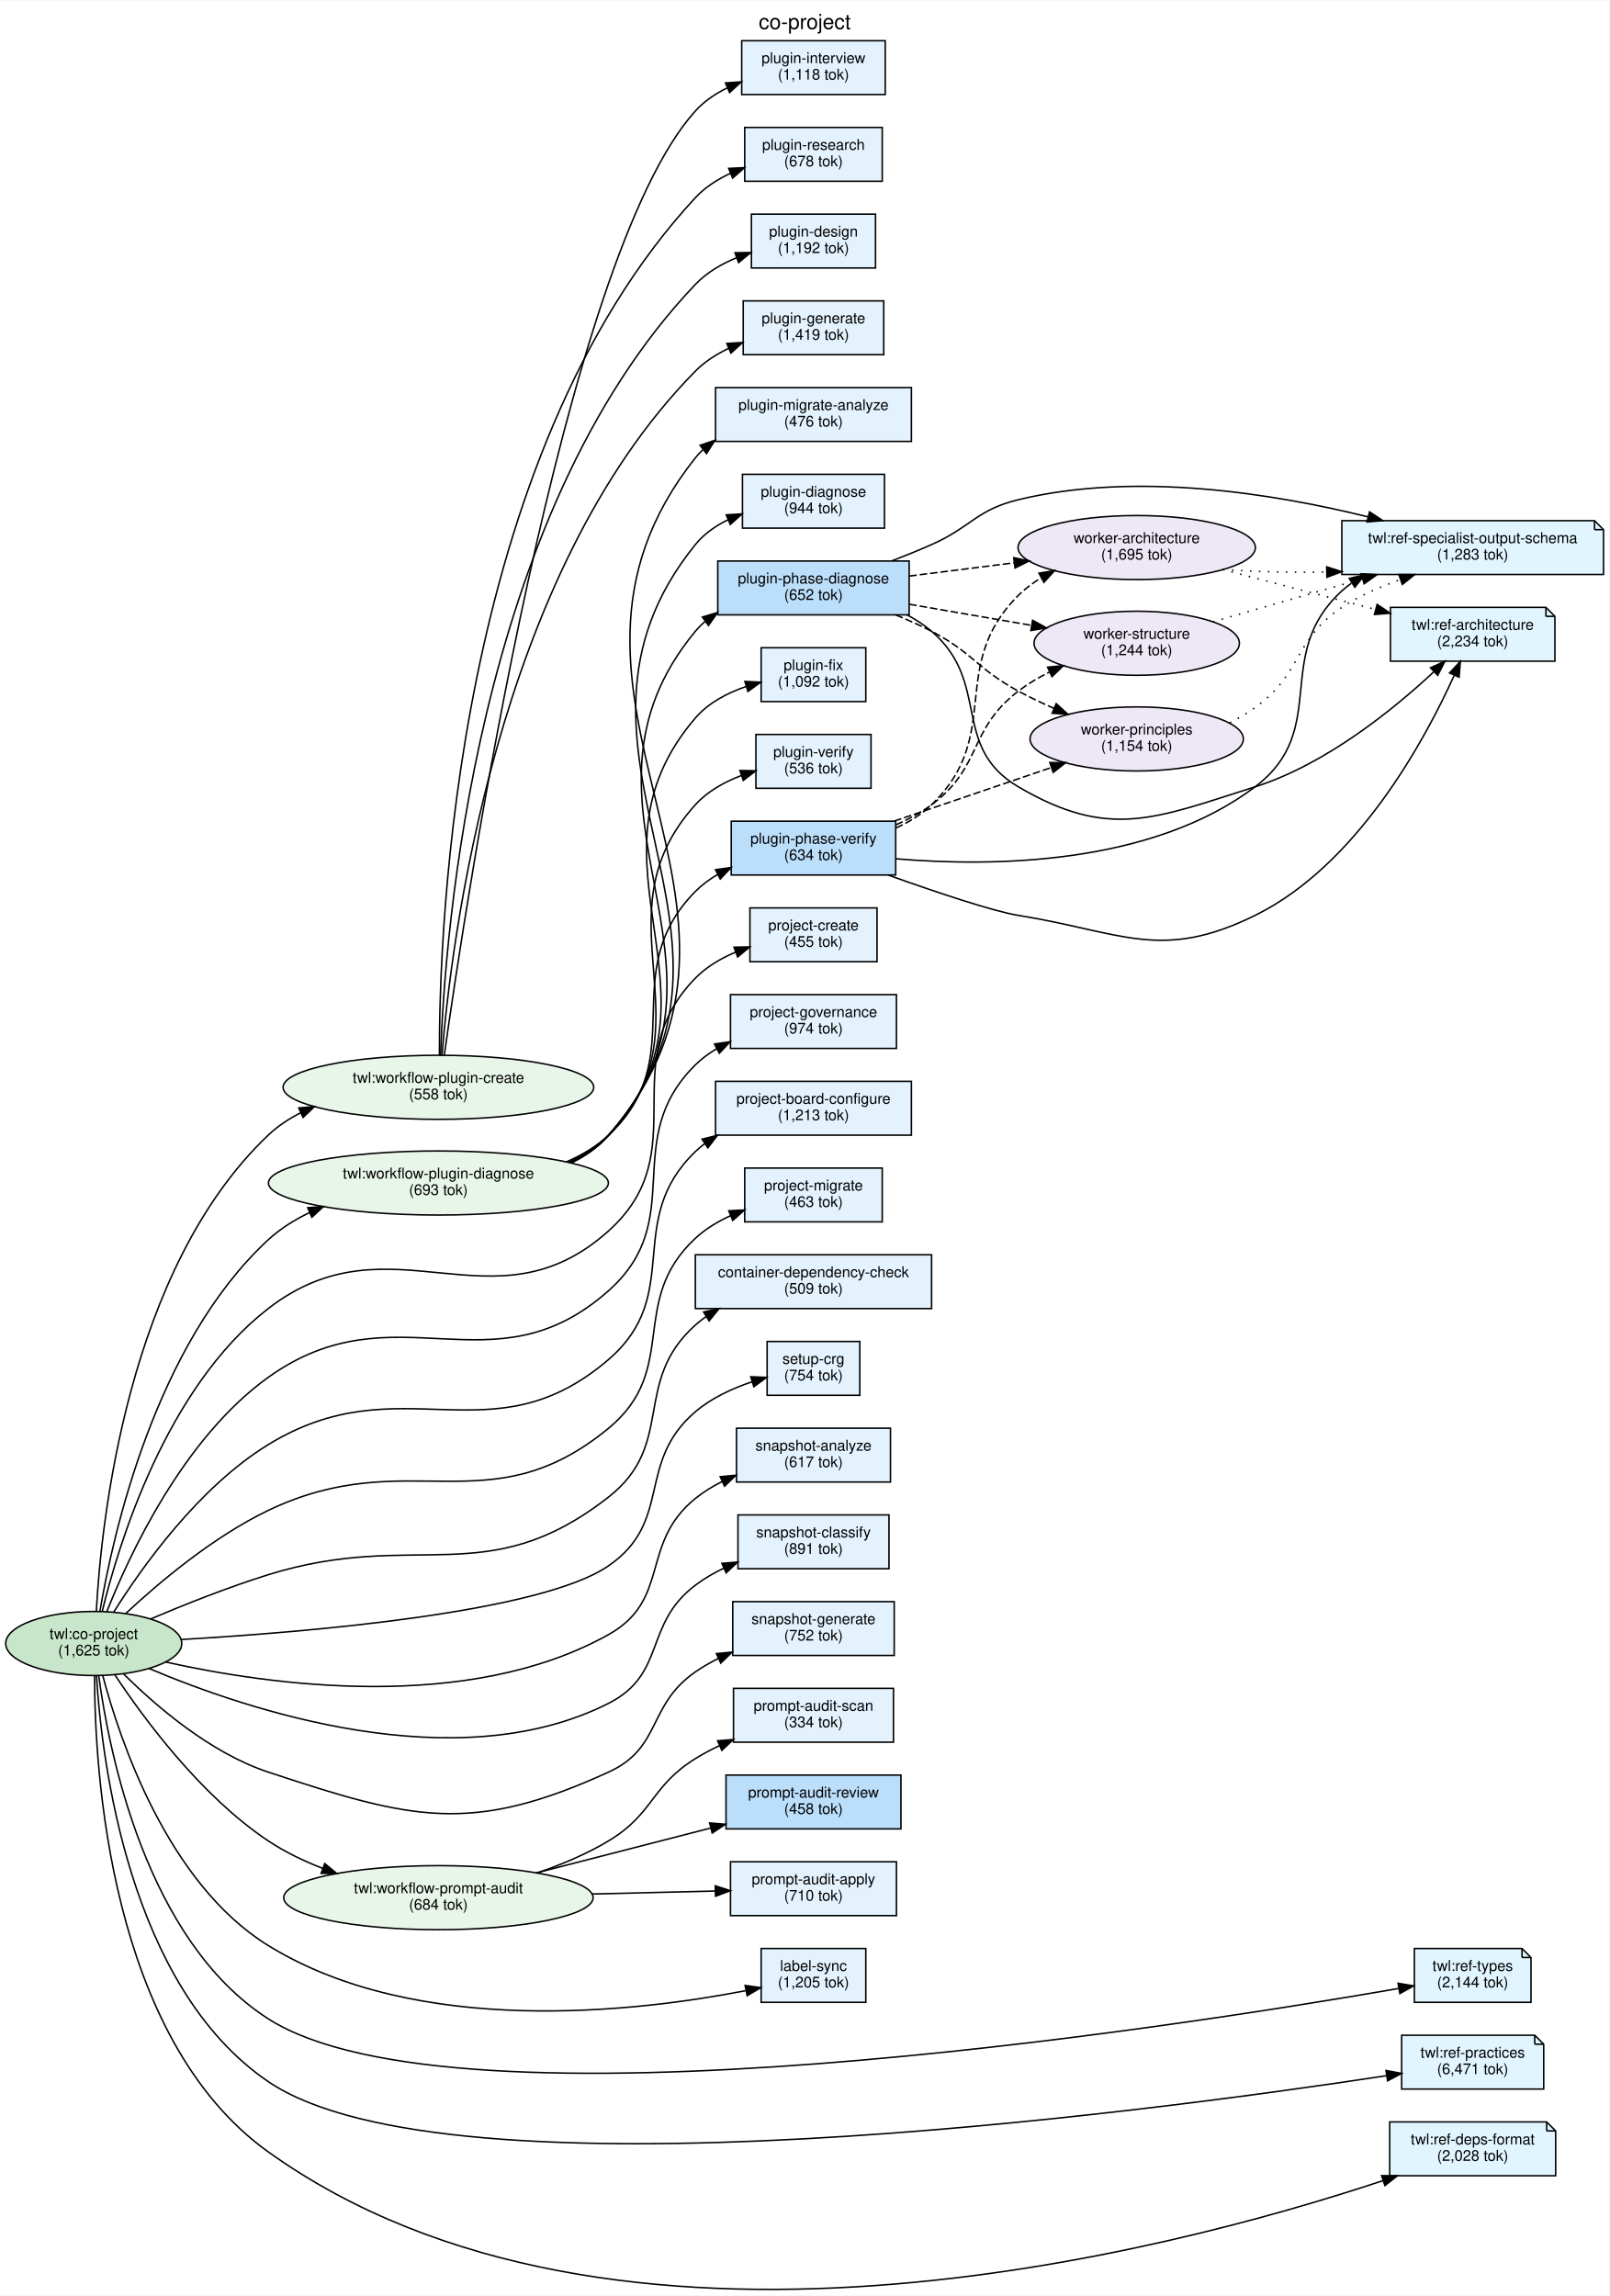
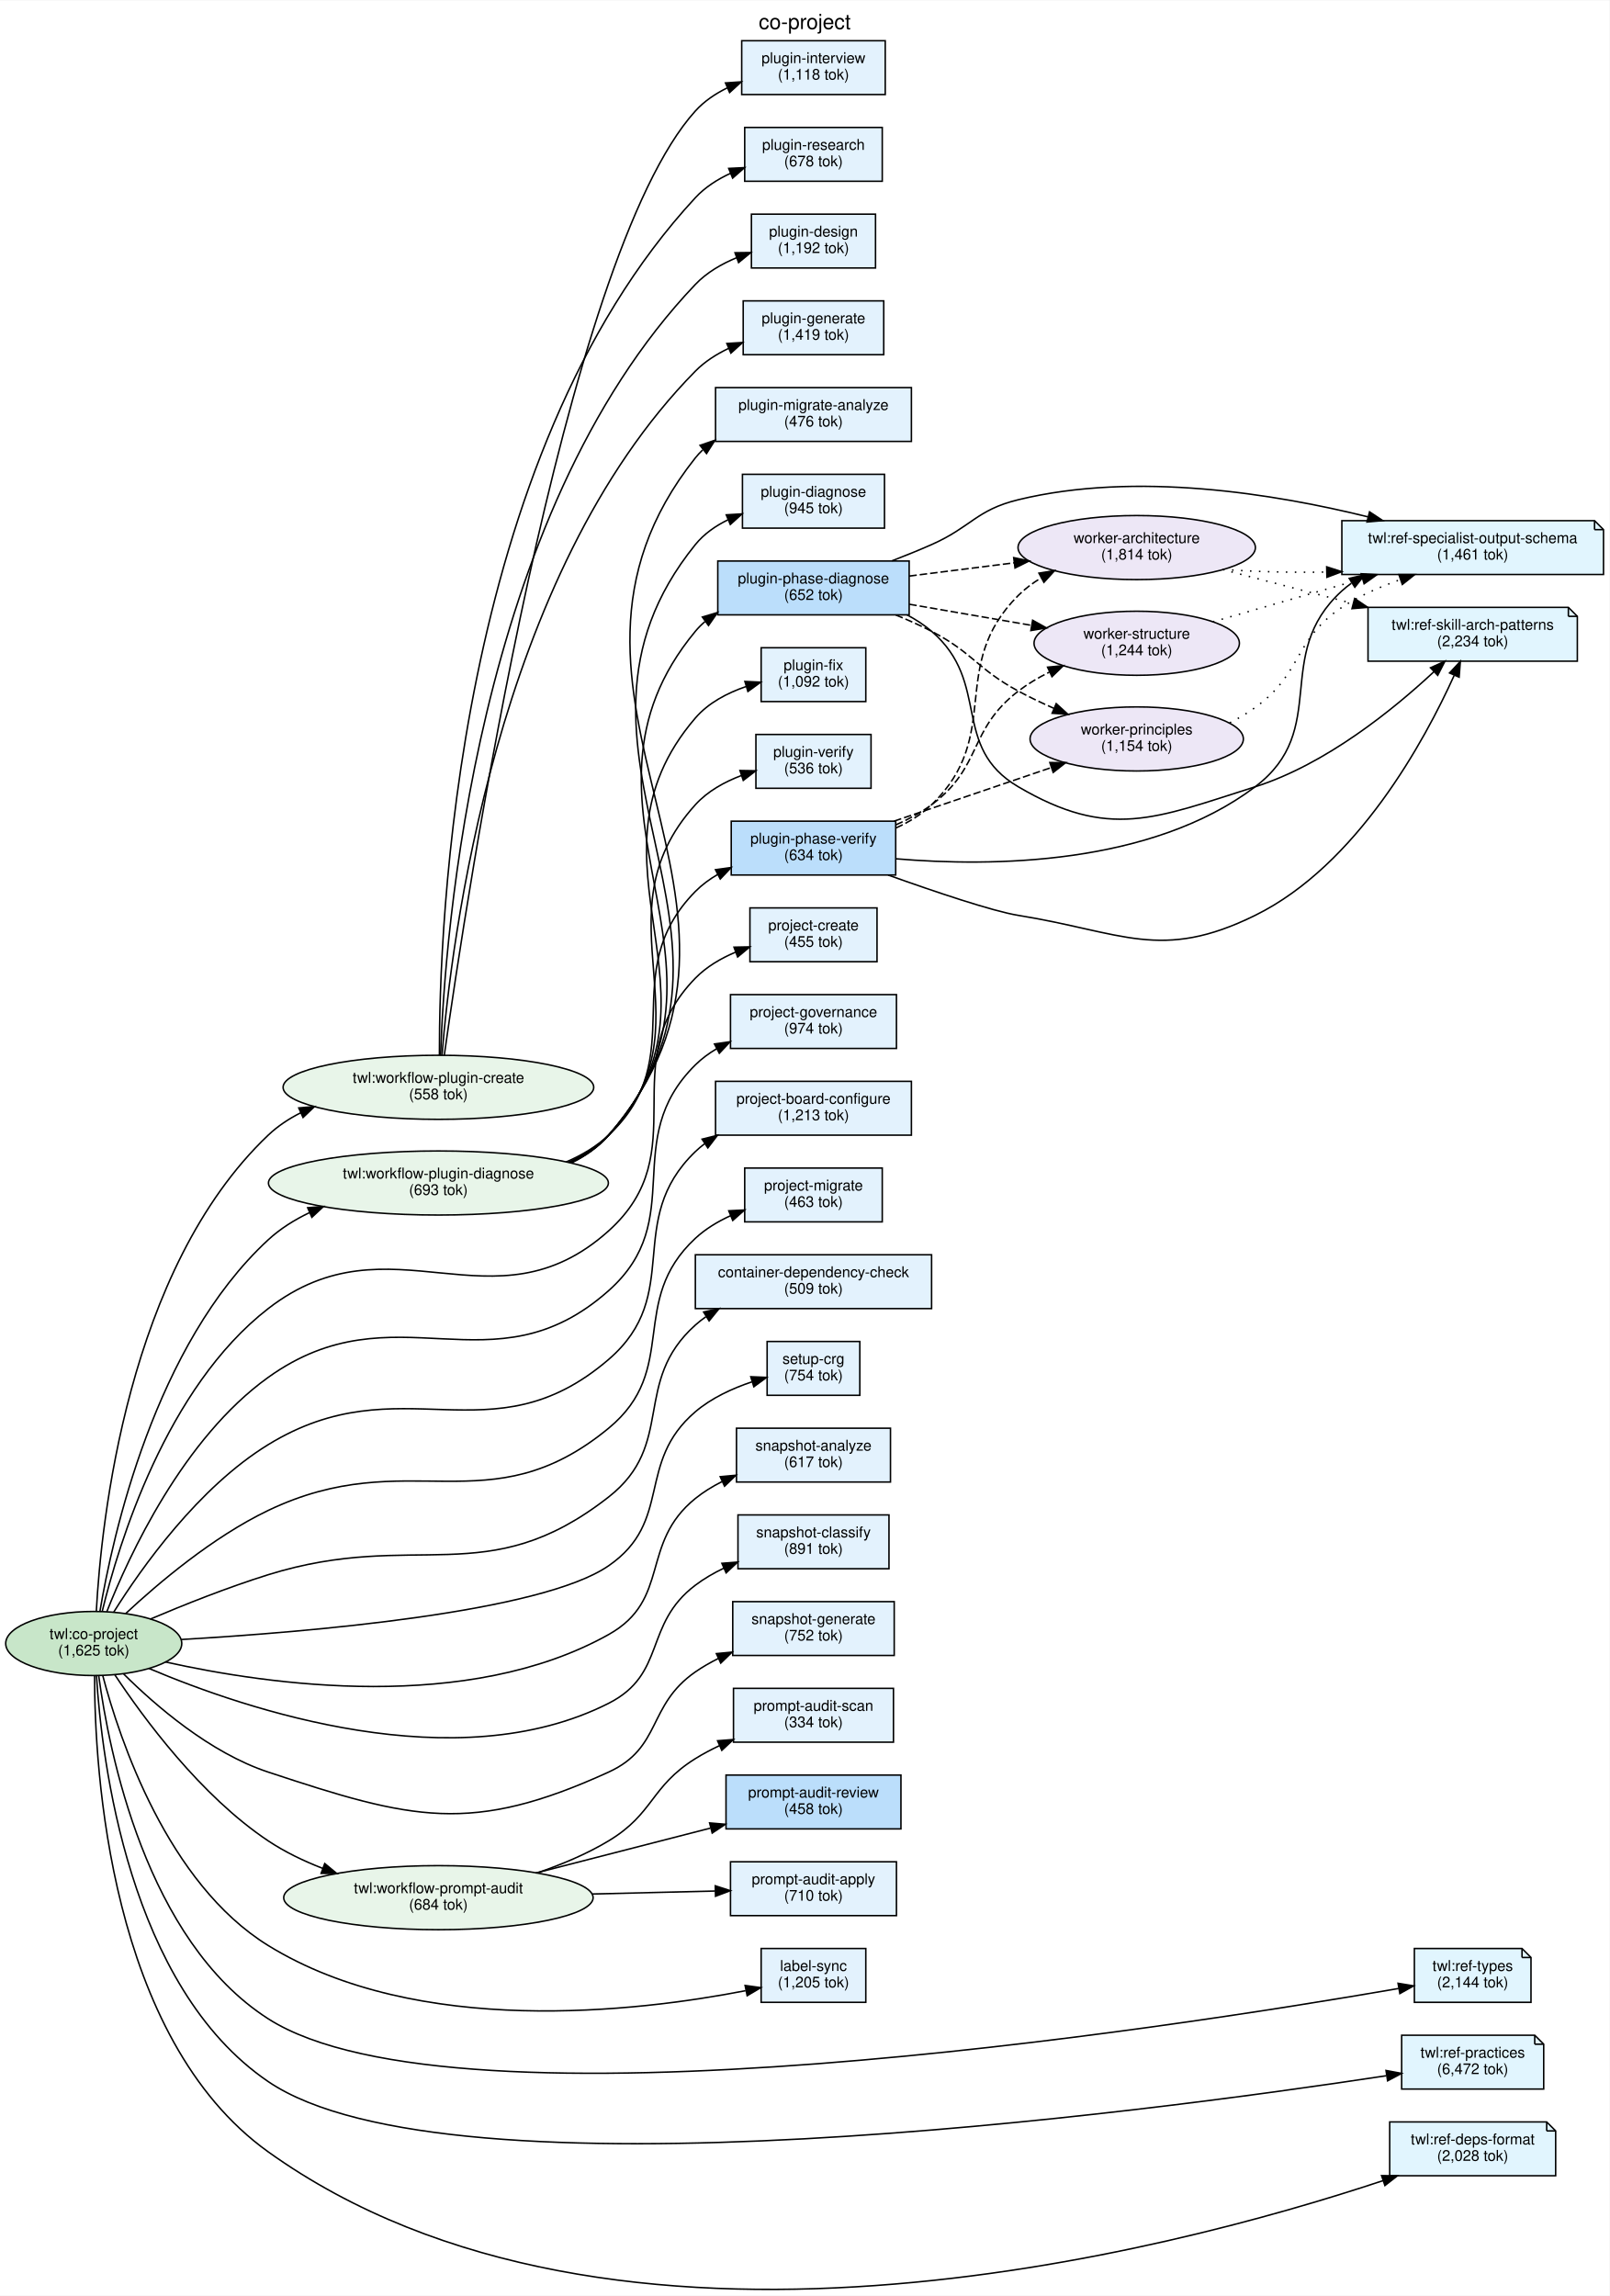
<svg xmlns="http://www.w3.org/2000/svg" width="1076pt" height="1535pt" viewBox="0.00 0.00 1076.46 1535.18">
  <g id="graph0" class="graph" transform="scale(1 1) rotate(0) translate(4 1531.18)">
    <polygon fill="white" stroke="transparent" points="-4,4 -4,-1531.18 1072.46,-1531.18 1072.46,4 -4,4" />
    <text text-anchor="middle" x="534.23" y="-1511.98" font-family="Helvetica,sans-Serif" font-size="14.00">co-project</text>
    <g id="node1" class="node">
      <ellipse fill="#c8e6c9" stroke="black" cx="58.69" cy="-432.18" rx="58.88" ry="21.43" />
      <text text-anchor="middle" x="58.69" y="-435.18" font-family="Helvetica,sans-Serif" font-size="10.00">twl:co-project</text>
      <text text-anchor="middle" x="58.69" y="-424.18" font-family="Helvetica,sans-Serif" font-size="10.00">(1,625 tok)</text>
    </g>
    <g id="node2" class="node">
      <ellipse fill="#e8f5e9" stroke="black" cx="289.22" cy="-804.18" rx="103.89" ry="21.43" />
      <text text-anchor="middle" x="289.22" y="-807.18" font-family="Helvetica,sans-Serif" font-size="10.00">twl:workflow-plugin-create</text>
      <text text-anchor="middle" x="289.22" y="-796.18" font-family="Helvetica,sans-Serif" font-size="10.00">(558 tok)</text>
    </g>
    <g id="edge10" class="edge">
      <path fill="none" stroke="black" d="M60.42,-453.7C63.66,-513.42 81.11,-682.66 175.38,-772.18 181.76,-778.24 189.21,-783.17 197.18,-787.17" />
      <polygon fill="black" stroke="black" points="195.81,-790.39 206.36,-791.31 198.68,-784.01 195.81,-790.39" />
    </g>
    <g id="node3" class="node">
      <ellipse fill="#e8f5e9" stroke="black" cx="289.22" cy="-740.18" rx="113.69" ry="21.43" />
      <text text-anchor="middle" x="289.22" y="-743.18" font-family="Helvetica,sans-Serif" font-size="10.00">twl:workflow-plugin-diagnose</text>
      <text text-anchor="middle" x="289.22" y="-732.18" font-family="Helvetica,sans-Serif" font-size="10.00">(693 tok)</text>
    </g>
    <g id="edge11" class="edge">
      <path fill="none" stroke="black" d="M62.79,-453.45C71.28,-503.96 99.5,-632.13 175.38,-702.18 183.4,-709.58 192.92,-715.55 202.98,-720.36" />
      <polygon fill="black" stroke="black" points="201.77,-723.65 212.33,-724.46 204.58,-717.24 201.77,-723.65" />
    </g>
    <g id="node4" class="node">
      <ellipse fill="#e8f5e9" stroke="black" cx="289.22" cy="-262.18" rx="103.48" ry="21.43" />
      <text text-anchor="middle" x="289.22" y="-265.18" font-family="Helvetica,sans-Serif" font-size="10.00">twl:workflow-prompt-audit</text>
      <text text-anchor="middle" x="289.22" y="-254.18" font-family="Helvetica,sans-Serif" font-size="10.00">(684 tok)</text>
    </g>
    <g id="edge12" class="edge">
      <path fill="none" stroke="black" d="M72.8,-411.26C91.95,-382.33 130.25,-330.26 175.38,-300.18 186.41,-292.82 199,-286.77 211.68,-281.82" />
      <polygon fill="black" stroke="black" points="213.19,-285 221.36,-278.25 210.77,-278.43 213.19,-285" />
    </g>
    <g id="node6" class="node">
      <polygon fill="#e1f5fe" stroke="black" points="1013.96,-228.18 941.96,-228.18 941.96,-192.18 1019.96,-192.18 1019.96,-222.18 1013.96,-228.18" />
      <polyline fill="none" stroke="black" points="1013.96,-228.18 1013.96,-222.18 " />
      <polyline fill="none" stroke="black" points="1019.96,-222.18 1013.96,-222.18 " />
      <text text-anchor="middle" x="980.96" y="-213.18" font-family="Helvetica,sans-Serif" font-size="10.00">twl:ref-types</text>
      <text text-anchor="middle" x="980.96" y="-202.18" font-family="Helvetica,sans-Serif" font-size="10.00">(2,144 tok)</text>
    </g>
    <g id="edge14" class="edge">
      <path fill="none" stroke="black" d="M62.01,-410.74C68.79,-360.13 93.55,-233.57 175.38,-181.18 301.1,-100.69 777.13,-174.7 931.39,-201.43" />
      <polygon fill="black" stroke="black" points="931.05,-204.92 941.5,-203.19 932.25,-198.03 931.05,-204.92" />
    </g>
    <g id="node7" class="node">
      <polygon fill="#e1f5fe" stroke="black" points="1022.46,-170.18 933.46,-170.18 933.46,-134.18 1028.46,-134.18 1028.46,-164.18 1022.46,-170.18" />
      <polyline fill="none" stroke="black" points="1022.46,-170.18 1022.46,-164.18 " />
      <polyline fill="none" stroke="black" points="1028.46,-164.18 1022.46,-164.18 " />
      <text text-anchor="middle" x="980.96" y="-155.18" font-family="Helvetica,sans-Serif" font-size="10.00">twl:ref-practices</text>
-       <text text-anchor="middle" x="980.96" y="-144.18" font-family="Helvetica,sans-Serif" font-size="10.00">(6,471 tok)</text>
+       <text text-anchor="middle" x="980.96" y="-144.18" font-family="Helvetica,sans-Serif" font-size="10.00">(6,472 tok)</text>
    </g>
    <g id="edge15" class="edge">
      <path fill="none" stroke="black" d="M60.52,-410.67C63.99,-354.39 82,-202.7 175.38,-139.18 296.67,-56.66 760.44,-118.28 923.14,-143.08" />
      <polygon fill="black" stroke="black" points="923,-146.6 933.42,-144.66 924.06,-139.68 923,-146.6" />
    </g>
    <g id="node8" class="node">
      <polygon fill="#e1f5fe" stroke="black" points="1030.46,-112.18 925.46,-112.18 925.46,-76.18 1036.46,-76.18 1036.46,-106.18 1030.46,-112.18" />
      <polyline fill="none" stroke="black" points="1030.46,-112.18 1030.46,-106.18 " />
      <polyline fill="none" stroke="black" points="1036.46,-106.18 1030.46,-106.18 " />
      <text text-anchor="middle" x="980.96" y="-97.18" font-family="Helvetica,sans-Serif" font-size="10.00">twl:ref-deps-format</text>
      <text text-anchor="middle" x="980.96" y="-86.18" font-family="Helvetica,sans-Serif" font-size="10.00">(2,028 tok)</text>
    </g>
    <g id="edge16" class="edge">
      <path fill="none" stroke="black" d="M59.24,-410.57C59.27,-348.36 68.92,-168.41 175.38,-92.18 406.3,73.17 777.96,-25.4 921.12,-72.96" />
      <polygon fill="black" stroke="black" points="920.03,-76.28 930.62,-76.15 922.26,-69.65 920.03,-76.28" />
    </g>
    <g id="node10" class="node">
      <polygon fill="#e3f2fd" stroke="black" points="575.07,-228.18 505.07,-228.18 505.07,-192.18 575.07,-192.18 575.07,-228.18" />
      <text text-anchor="middle" x="540.07" y="-213.18" font-family="Helvetica,sans-Serif" font-size="10.00">label-sync</text>
      <text text-anchor="middle" x="540.07" y="-202.18" font-family="Helvetica,sans-Serif" font-size="10.00">(1,205 tok)</text>
    </g>
    <g id="edge13" class="edge">
      <path fill="none" stroke="black" d="M64.67,-410.94C75.96,-368.08 107.97,-271.77 175.38,-230.18 275.4,-168.47 421.89,-185.82 494.65,-199.96" />
      <polygon fill="black" stroke="black" points="494.34,-203.47 504.84,-202.01 495.72,-196.61 494.34,-203.47" />
    </g>
    <g id="node11" class="node">
      <polygon fill="#e3f2fd" stroke="black" points="582.57,-924.18 497.57,-924.18 497.57,-888.18 582.57,-888.18 582.57,-924.18" />
      <text text-anchor="middle" x="540.07" y="-909.18" font-family="Helvetica,sans-Serif" font-size="10.00">project-create</text>
      <text text-anchor="middle" x="540.07" y="-898.18" font-family="Helvetica,sans-Serif" font-size="10.00">(455 tok)</text>
    </g>
    <g id="edge1" class="edge">
      <path fill="none" stroke="black" d="M64.35,-453.63C75.29,-498.65 107.05,-603.23 175.38,-656.18 257.43,-719.76 325.88,-638.77 403.07,-708.18 462.12,-761.27 405.63,-820.32 461.07,-877.18 468.48,-884.78 478.07,-890.41 487.97,-894.57" />
      <polygon fill="black" stroke="black" points="486.91,-897.91 497.5,-898.13 489.35,-891.35 486.91,-897.91" />
    </g>
    <g id="node12" class="node">
      <polygon fill="#e3f2fd" stroke="black" points="605.57,-808.18 474.57,-808.18 474.57,-772.18 605.57,-772.18 605.57,-808.18" />
      <text text-anchor="middle" x="540.07" y="-793.18" font-family="Helvetica,sans-Serif" font-size="10.00">project-board-configure</text>
      <text text-anchor="middle" x="540.07" y="-782.18" font-family="Helvetica,sans-Serif" font-size="10.00">(1,213 tok)</text>
    </g>
    <g id="edge3" class="edge">
      <path fill="none" stroke="black" d="M72.12,-453.26C90.73,-482.93 128.68,-536.54 175.38,-565.18 264.31,-619.71 323.98,-554.15 403.07,-622.18 453.82,-665.83 412.81,-714.78 461.07,-761.18 462.98,-763.02 465.02,-764.74 467.16,-766.36" />
      <polygon fill="black" stroke="black" points="465.57,-769.5 475.85,-772.08 469.42,-763.66 465.57,-769.5" />
    </g>
    <g id="node13" class="node">
      <polygon fill="#e3f2fd" stroke="black" points="595.57,-866.18 484.57,-866.18 484.57,-830.18 595.57,-830.18 595.57,-866.18" />
      <text text-anchor="middle" x="540.07" y="-851.18" font-family="Helvetica,sans-Serif" font-size="10.00">project-governance</text>
      <text text-anchor="middle" x="540.07" y="-840.18" font-family="Helvetica,sans-Serif" font-size="10.00">(974 tok)</text>
    </g>
    <g id="edge2" class="edge">
      <path fill="none" stroke="black" d="M67.44,-453.44C82.31,-491.09 118.47,-569.38 175.38,-610.18 260.25,-671.02 325.03,-598.79 403.07,-668.18 456.8,-715.95 409.96,-768.62 461.07,-819.18 465.28,-823.34 470.14,-826.92 475.34,-829.99" />
      <polygon fill="black" stroke="black" points="473.86,-833.16 484.35,-834.68 477.1,-826.96 473.86,-833.16" />
    </g>
    <g id="node14" class="node">
      <polygon fill="#e3f2fd" stroke="black" points="586.07,-750.18 494.07,-750.18 494.07,-714.18 586.07,-714.18 586.07,-750.18" />
      <text text-anchor="middle" x="540.07" y="-735.18" font-family="Helvetica,sans-Serif" font-size="10.00">project-migrate</text>
      <text text-anchor="middle" x="540.07" y="-724.18" font-family="Helvetica,sans-Serif" font-size="10.00">(463 tok)</text>
    </g>
    <g id="edge4" class="edge">
      <path fill="none" stroke="black" d="M80.05,-452.2C101.86,-472.52 138.35,-503.46 175.38,-521.18 269.28,-566.12 322.76,-509.93 403.07,-576.18 450.94,-615.66 415.63,-660.92 461.07,-703.18 467.83,-709.46 476.07,-714.42 484.64,-718.32" />
      <polygon fill="black" stroke="black" points="483.42,-721.6 494,-722.14 486.07,-715.12 483.42,-721.6" />
    </g>
    <g id="node15" class="node">
      <polygon fill="#e3f2fd" stroke="black" points="619.07,-692.18 461.07,-692.18 461.07,-656.18 619.07,-656.18 619.07,-692.18" />
      <text text-anchor="middle" x="540.07" y="-677.18" font-family="Helvetica,sans-Serif" font-size="10.00">container-dependency-check</text>
      <text text-anchor="middle" x="540.07" y="-666.18" font-family="Helvetica,sans-Serif" font-size="10.00">(509 tok)</text>
    </g>
    <g id="edge5" class="edge">
      <path fill="none" stroke="black" d="M96.42,-448.46C118.91,-458.01 148.45,-469.8 175.38,-478.18 274.5,-509 321.33,-466.2 403.07,-530.18 448.15,-565.46 418.4,-607.01 461.07,-645.18 463.29,-647.16 465.66,-649.02 468.14,-650.75" />
      <polygon fill="black" stroke="black" points="466.59,-653.91 476.94,-656.17 470.26,-647.95 466.59,-653.91" />
    </g>
    <g id="node16" class="node">
      <polygon fill="#e3f2fd" stroke="black" points="571.07,-634.18 509.07,-634.18 509.07,-598.18 571.07,-598.18 571.07,-634.18" />
      <text text-anchor="middle" x="540.07" y="-619.18" font-family="Helvetica,sans-Serif" font-size="10.00">setup-crg</text>
      <text text-anchor="middle" x="540.07" y="-608.18" font-family="Helvetica,sans-Serif" font-size="10.00">(754 tok)</text>
    </g>
    <g id="edge6" class="edge">
      <path fill="none" stroke="black" d="M117.15,-434.85C202.56,-439.8 357.79,-452.93 403.07,-484.18 446.31,-514.02 421.12,-553.05 461.07,-587.18 471.84,-596.38 485.79,-602.78 498.92,-607.18" />
      <polygon fill="black" stroke="black" points="498.14,-610.61 508.72,-610.17 500.18,-603.91 498.14,-610.61" />
    </g>
    <g id="node17" class="node">
      <polygon fill="#e3f2fd" stroke="black" points="591.57,-576.18 488.57,-576.18 488.57,-540.18 591.57,-540.18 591.57,-576.18" />
      <text text-anchor="middle" x="540.07" y="-561.18" font-family="Helvetica,sans-Serif" font-size="10.00">snapshot-analyze</text>
      <text text-anchor="middle" x="540.07" y="-550.18" font-family="Helvetica,sans-Serif" font-size="10.00">(617 tok)</text>
    </g>
    <g id="edge7" class="edge">
      <path fill="none" stroke="black" d="M106.59,-419.85C176.24,-404.29 308.9,-385.46 403.07,-438.18 444.92,-461.61 423.76,-499.03 461.07,-529.18 466.43,-533.51 472.5,-537.23 478.83,-540.43" />
      <polygon fill="black" stroke="black" points="477.69,-543.75 488.24,-544.73 480.6,-537.39 477.69,-543.75" />
    </g>
    <g id="node18" class="node">
      <polygon fill="#e3f2fd" stroke="black" points="590.57,-518.18 489.57,-518.18 489.57,-482.18 590.57,-482.18 590.57,-518.18" />
      <text text-anchor="middle" x="540.07" y="-503.18" font-family="Helvetica,sans-Serif" font-size="10.00">snapshot-classify</text>
      <text text-anchor="middle" x="540.07" y="-492.18" font-family="Helvetica,sans-Serif" font-size="10.00">(891 tok)</text>
    </g>
    <g id="edge8" class="edge">
      <path fill="none" stroke="black" d="M95.59,-415.52C160.73,-387.9 301.07,-340.53 403.07,-392.18 441.93,-411.86 426.31,-444.93 461.07,-471.18 466.85,-475.55 473.37,-479.32 480.11,-482.56" />
      <polygon fill="black" stroke="black" points="478.82,-485.81 489.38,-486.65 481.65,-479.41 478.82,-485.81" />
    </g>
    <g id="node19" class="node">
      <polygon fill="#e3f2fd" stroke="black" points="594.07,-460.18 486.07,-460.18 486.07,-424.18 594.07,-424.18 594.07,-460.18" />
      <text text-anchor="middle" x="540.07" y="-445.18" font-family="Helvetica,sans-Serif" font-size="10.00">snapshot-generate</text>
      <text text-anchor="middle" x="540.07" y="-434.18" font-family="Helvetica,sans-Serif" font-size="10.00">(752 tok)</text>
    </g>
    <g id="edge9" class="edge">
      <path fill="none" stroke="black" d="M78.68,-411.84C99.89,-390.74 136.41,-359.07 175.38,-346.18 271.45,-314.38 311.03,-304.12 403.07,-346.18 438.89,-362.55 428.71,-390.72 461.07,-413.18 465.86,-416.5 471.08,-419.5 476.47,-422.19" />
      <polygon fill="black" stroke="black" points="475.12,-425.42 485.67,-426.43 478.05,-419.06 475.12,-425.42" />
    </g>
    <g id="node20" class="node">
      <polygon fill="#e3f2fd" stroke="black" points="588.07,-1504.18 492.07,-1504.18 492.07,-1468.18 588.07,-1468.18 588.07,-1504.18" />
      <text text-anchor="middle" x="540.07" y="-1489.18" font-family="Helvetica,sans-Serif" font-size="10.00">plugin-interview</text>
      <text text-anchor="middle" x="540.07" y="-1478.18" font-family="Helvetica,sans-Serif" font-size="10.00">(1,118 tok)</text>
    </g>
    <g id="edge17" class="edge">
      <path fill="none" stroke="black" d="M293.15,-825.6C307.39,-927.16 372.43,-1359.2 461.07,-1457.18 466.98,-1463.72 474.51,-1468.79 482.55,-1472.71" />
      <polygon fill="black" stroke="black" points="481.21,-1475.95 491.78,-1476.68 483.97,-1469.52 481.21,-1475.95" />
    </g>
    <g id="node21" class="node">
      <polygon fill="#e3f2fd" stroke="black" points="586.07,-1446.18 494.07,-1446.18 494.07,-1410.18 586.07,-1410.18 586.07,-1446.18" />
      <text text-anchor="middle" x="540.07" y="-1431.18" font-family="Helvetica,sans-Serif" font-size="10.00">plugin-research</text>
      <text text-anchor="middle" x="540.07" y="-1420.18" font-family="Helvetica,sans-Serif" font-size="10.00">(678 tok)</text>
    </g>
    <g id="edge18" class="edge">
      <path fill="none" stroke="black" d="M289.88,-825.59C289.68,-910.26 300.2,-1225.53 461.07,-1399.18 467.55,-1406.18 475.89,-1411.5 484.68,-1415.54" />
      <polygon fill="black" stroke="black" points="483.37,-1418.78 493.95,-1419.3 486,-1412.29 483.37,-1418.78" />
    </g>
    <g id="node22" class="node">
      <polygon fill="#e3f2fd" stroke="black" points="581.57,-1388.18 498.57,-1388.18 498.57,-1352.18 581.57,-1352.18 581.57,-1388.18" />
      <text text-anchor="middle" x="540.07" y="-1373.18" font-family="Helvetica,sans-Serif" font-size="10.00">plugin-design</text>
      <text text-anchor="middle" x="540.07" y="-1362.18" font-family="Helvetica,sans-Serif" font-size="10.00">(1,192 tok)</text>
    </g>
    <g id="edge19" class="edge">
      <path fill="none" stroke="black" d="M290.65,-825.41C293.4,-904.65 313.58,-1186.44 461.07,-1341.18 468.62,-1349.1 478.54,-1354.88 488.76,-1359.08" />
      <polygon fill="black" stroke="black" points="487.58,-1362.38 498.18,-1362.52 489.98,-1355.8 487.58,-1362.38" />
    </g>
    <g id="node23" class="node">
      <polygon fill="#e3f2fd" stroke="black" points="587.07,-1330.18 493.07,-1330.18 493.07,-1294.18 587.07,-1294.18 587.07,-1330.18" />
      <text text-anchor="middle" x="540.07" y="-1315.18" font-family="Helvetica,sans-Serif" font-size="10.00">plugin-generate</text>
      <text text-anchor="middle" x="540.07" y="-1304.18" font-family="Helvetica,sans-Serif" font-size="10.00">(1,419 tok)</text>
    </g>
    <g id="edge20" class="edge">
      <path fill="none" stroke="black" d="M291.6,-825.41C297.51,-899.18 326.97,-1147.27 461.07,-1283.18 467.33,-1289.53 475.12,-1294.5 483.32,-1298.4" />
      <polygon fill="black" stroke="black" points="482.13,-1301.69 492.7,-1302.35 484.84,-1295.24 482.13,-1301.69" />
    </g>
    <g id="node24" class="node">
      <polygon fill="#e3f2fd" stroke="black" points="605.57,-1272.18 474.57,-1272.18 474.57,-1236.18 605.57,-1236.18 605.57,-1272.18" />
      <text text-anchor="middle" x="540.07" y="-1257.18" font-family="Helvetica,sans-Serif" font-size="10.00">plugin-migrate-analyze</text>
      <text text-anchor="middle" x="540.07" y="-1246.18" font-family="Helvetica,sans-Serif" font-size="10.00">(476 tok)</text>
    </g>
    <g id="edge21" class="edge">
      <path fill="none" stroke="black" d="M378.1,-753.6C387.57,-758.19 396.22,-764.23 403.07,-772.18 535.52,-925.99 334.85,-1066.22 461.07,-1225.18 462.56,-1227.06 464.2,-1228.82 465.94,-1230.47" />
      <polygon fill="black" stroke="black" points="464.2,-1233.56 474.22,-1236.99 468.53,-1228.05 464.2,-1233.56" />
    </g>
    <g id="node28" class="node">
      <polygon fill="#e3f2fd" stroke="black" points="587.57,-1214.18 492.57,-1214.18 492.57,-1178.18 587.57,-1178.18 587.57,-1214.18" />
      <text text-anchor="middle" x="540.07" y="-1199.18" font-family="Helvetica,sans-Serif" font-size="10.00">plugin-diagnose</text>
-       <text text-anchor="middle" x="540.07" y="-1188.18" font-family="Helvetica,sans-Serif" font-size="10.00">(944 tok)</text>
+       <text text-anchor="middle" x="540.07" y="-1188.18" font-family="Helvetica,sans-Serif" font-size="10.00">(945 tok)</text>
    </g>
    <g id="edge22" class="edge">
      <path fill="none" stroke="black" d="M377.69,-753.59C387.28,-758.17 396.08,-764.22 403.07,-772.18 520.09,-905.56 349.45,-1029.24 461.07,-1167.18 466.87,-1174.35 474.64,-1179.75 483.03,-1183.82" />
      <polygon fill="black" stroke="black" points="481.73,-1187.07 492.31,-1187.72 484.45,-1180.62 481.73,-1187.07" />
    </g>
    <g id="node29" class="node">
      <polygon fill="#e3f2fd" stroke="black" points="575.07,-1098.18 505.07,-1098.18 505.07,-1062.18 575.07,-1062.18 575.07,-1098.18" />
      <text text-anchor="middle" x="540.07" y="-1083.18" font-family="Helvetica,sans-Serif" font-size="10.00">plugin-fix</text>
      <text text-anchor="middle" x="540.07" y="-1072.18" font-family="Helvetica,sans-Serif" font-size="10.00">(1,092 tok)</text>
    </g>
    <g id="edge24" class="edge">
      <path fill="none" stroke="black" d="M376.97,-753.86C386.74,-758.39 395.78,-764.35 403.07,-772.18 489.37,-864.87 378.52,-955.12 461.07,-1051.18 469.76,-1061.29 482.33,-1067.88 494.84,-1072.18" />
      <polygon fill="black" stroke="black" points="494.21,-1075.64 504.8,-1075.15 496.22,-1068.93 494.21,-1075.64" />
    </g>
    <g id="node30" class="node">
      <polygon fill="#e3f2fd" stroke="black" points="578.57,-1040.18 501.57,-1040.18 501.57,-1004.18 578.57,-1004.18 578.57,-1040.18" />
      <text text-anchor="middle" x="540.07" y="-1025.18" font-family="Helvetica,sans-Serif" font-size="10.00">plugin-verify</text>
      <text text-anchor="middle" x="540.07" y="-1014.18" font-family="Helvetica,sans-Serif" font-size="10.00">(536 tok)</text>
    </g>
    <g id="edge25" class="edge">
      <path fill="none" stroke="black" d="M376.03,-753.97C386.07,-758.47 395.44,-764.4 403.07,-772.18 474.16,-844.69 392.91,-917.9 461.07,-993.18 469.25,-1002.21 480.51,-1008.44 491.93,-1012.74" />
      <polygon fill="black" stroke="black" points="490.91,-1016.08 501.5,-1015.9 493.11,-1009.44 490.91,-1016.08" />
    </g>
    <g id="node31" class="node">
      <polygon fill="#bbdefb" stroke="black" points="604.07,-1156.18 476.07,-1156.18 476.07,-1120.18 604.07,-1120.18 604.07,-1156.18" />
      <text text-anchor="middle" x="540.07" y="-1141.18" font-family="Helvetica,sans-Serif" font-size="10.00">plugin-phase-diagnose</text>
      <text text-anchor="middle" x="540.07" y="-1130.18" font-family="Helvetica,sans-Serif" font-size="10.00">(652 tok)</text>
    </g>
    <g id="edge23" class="edge">
      <path fill="none" stroke="black" d="M377.5,-753.75C387.13,-758.31 395.99,-764.3 403.07,-772.18 504.7,-885.18 364.02,-992.22 461.07,-1109.18 463.01,-1111.52 465.17,-1113.68 467.49,-1115.66" />
      <polygon fill="black" stroke="black" points="465.76,-1118.73 475.91,-1121.75 469.86,-1113.05 465.76,-1118.73" />
    </g>
    <g id="node32" class="node">
      <polygon fill="#bbdefb" stroke="black" points="595.07,-982.18 485.07,-982.18 485.07,-946.18 595.07,-946.18 595.07,-982.18" />
      <text text-anchor="middle" x="540.07" y="-967.18" font-family="Helvetica,sans-Serif" font-size="10.00">plugin-phase-verify</text>
      <text text-anchor="middle" x="540.07" y="-956.18" font-family="Helvetica,sans-Serif" font-size="10.00">(634 tok)</text>
    </g>
    <g id="edge26" class="edge">
      <path fill="none" stroke="black" d="M374.56,-754.22C385.02,-758.68 394.89,-764.52 403.07,-772.18 459.19,-824.74 407.08,-880.42 461.07,-935.18 465.46,-939.63 470.6,-943.41 476.11,-946.61" />
      <polygon fill="black" stroke="black" points="474.52,-949.73 485.01,-951.19 477.72,-943.5 474.52,-949.73" />
    </g>
    <g id="node25" class="node">
      <polygon fill="#e3f2fd" stroke="black" points="593.57,-402.18 486.57,-402.18 486.57,-366.18 593.57,-366.18 593.57,-402.18" />
      <text text-anchor="middle" x="540.07" y="-387.18" font-family="Helvetica,sans-Serif" font-size="10.00">prompt-audit-scan</text>
      <text text-anchor="middle" x="540.07" y="-376.18" font-family="Helvetica,sans-Serif" font-size="10.00">(334 tok)</text>
    </g>
    <g id="edge27" class="edge">
      <path fill="none" stroke="black" d="M355.03,-278.66C371.34,-284.22 388.37,-291.33 403.07,-300.18 433.5,-318.5 430.92,-336.39 461.07,-355.18 466.09,-358.31 471.51,-361.18 477.07,-363.8" />
      <polygon fill="black" stroke="black" points="475.93,-367.13 486.5,-367.96 478.76,-360.72 475.93,-367.13" />
    </g>
    <g id="node26" class="node">
      <polygon fill="#bbdefb" stroke="black" points="598.57,-344.18 481.57,-344.18 481.57,-308.18 598.57,-308.18 598.57,-344.18" />
      <text text-anchor="middle" x="540.07" y="-329.18" font-family="Helvetica,sans-Serif" font-size="10.00">prompt-audit-review</text>
      <text text-anchor="middle" x="540.07" y="-318.18" font-family="Helvetica,sans-Serif" font-size="10.00">(458 tok)</text>
    </g>
    <g id="edge28" class="edge">
      <path fill="none" stroke="black" d="M354.31,-278.66C390.11,-287.87 434.71,-299.34 471.12,-308.7" />
      <polygon fill="black" stroke="black" points="470.6,-312.18 481.16,-311.28 472.34,-305.4 470.6,-312.18" />
    </g>
    <g id="node27" class="node">
      <polygon fill="#e3f2fd" stroke="black" points="595.57,-286.18 484.57,-286.18 484.57,-250.18 595.57,-250.18 595.57,-286.18" />
      <text text-anchor="middle" x="540.07" y="-271.18" font-family="Helvetica,sans-Serif" font-size="10.00">prompt-audit-apply</text>
      <text text-anchor="middle" x="540.07" y="-260.18" font-family="Helvetica,sans-Serif" font-size="10.00">(710 tok)</text>
    </g>
    <g id="edge29" class="edge">
      <path fill="none" stroke="black" d="M391.8,-264.63C419.67,-265.3 449.13,-266.01 474.32,-266.62" />
      <polygon fill="black" stroke="black" points="474.39,-270.12 484.47,-266.86 474.56,-263.12 474.39,-270.12" />
    </g>
    <g id="node5" class="node">
      <polygon fill="#e1f5fe" stroke="black" points="1062.46,-1183.18 893.46,-1183.18 893.46,-1147.18 1068.46,-1147.18 1068.46,-1177.18 1062.46,-1183.18" />
      <polyline fill="none" stroke="black" points="1062.46,-1183.18 1062.46,-1177.18 " />
      <polyline fill="none" stroke="black" points="1068.46,-1177.18 1062.46,-1177.18 " />
      <text text-anchor="middle" x="980.96" y="-1168.18" font-family="Helvetica,sans-Serif" font-size="10.00">twl:ref-specialist-output-schema</text>
-       <text text-anchor="middle" x="980.96" y="-1157.18" font-family="Helvetica,sans-Serif" font-size="10.00">(1,283 tok)</text>
+       <text text-anchor="middle" x="980.96" y="-1157.18" font-family="Helvetica,sans-Serif" font-size="10.00">(1,461 tok)</text>
    </g>
    <g id="node9" class="node">
-       <polygon fill="#e1f5fe" stroke="black" points="1029.96,-1125.18 925.96,-1125.18 925.96,-1089.18 1035.96,-1089.18 1035.96,-1119.18 1029.96,-1125.18" />
-       <polyline fill="none" stroke="black" points="1029.96,-1125.18 1029.96,-1119.18 " />
-       <polyline fill="none" stroke="black" points="1035.96,-1119.18 1029.96,-1119.18 " />
-       <text text-anchor="middle" x="980.96" y="-1110.18" font-family="Helvetica,sans-Serif" font-size="10.00">twl:ref-architecture</text>
+       <polygon fill="#e1f5fe" stroke="black" points="1044.96,-1125.18 910.96,-1125.18 910.96,-1089.18 1050.96,-1089.18 1050.96,-1119.18 1044.96,-1125.18" />
+       <polyline fill="none" stroke="black" points="1044.96,-1125.18 1044.96,-1119.18 " />
+       <polyline fill="none" stroke="black" points="1050.96,-1119.18 1044.96,-1119.18 " />
+       <text text-anchor="middle" x="980.96" y="-1110.18" font-family="Helvetica,sans-Serif" font-size="10.00">twl:ref-skill-arch-patterns</text>
      <text text-anchor="middle" x="980.96" y="-1099.18" font-family="Helvetica,sans-Serif" font-size="10.00">(2,234 tok)</text>
    </g>
    <g id="edge33" class="edge">
      <path fill="none" stroke="black" d="M592.61,-1156.33C601.51,-1159.75 610.61,-1163.44 619.07,-1167.18 645.61,-1178.92 648.87,-1190.32 677.07,-1197.18 755.79,-1216.33 848.78,-1201.09 910.76,-1185.77" />
      <polygon fill="black" stroke="black" points="911.99,-1189.07 920.82,-1183.22 910.26,-1182.29 911.99,-1189.07" />
    </g>
    <g id="edge34" class="edge">
      <path fill="none" stroke="black" d="M602.63,-1120.18C608.52,-1117.05 614.13,-1113.41 619.07,-1109.18 659.24,-1074.72 631.43,-1031.98 677.07,-1005.18 737.77,-969.53 768.36,-983.88 835.46,-1005.18 882.88,-1020.23 928.15,-1057.08 955,-1082.11" />
      <polygon fill="black" stroke="black" points="952.74,-1084.79 962.4,-1089.15 957.57,-1079.72 952.74,-1084.79" />
    </g>
    <g id="node33" class="node">
      <ellipse fill="#ede7f6" stroke="black" cx="756.26" cy="-1101.18" rx="68.68" ry="21.43" />
      <text text-anchor="middle" x="756.26" y="-1104.18" font-family="Helvetica,sans-Serif" font-size="10.00">worker-structure</text>
      <text text-anchor="middle" x="756.26" y="-1093.18" font-family="Helvetica,sans-Serif" font-size="10.00">(1,244 tok)</text>
    </g>
    <g id="edge30" class="edge">
      <path fill="none" stroke="black" stroke-dasharray="5,2" d="M604.18,-1127.28C629.89,-1122.83 659.7,-1117.69 686.01,-1113.14" />
      <polygon fill="black" stroke="black" points="686.65,-1116.58 695.91,-1111.43 685.46,-1109.68 686.65,-1116.58" />
    </g>
    <g id="node34" class="node">
      <ellipse fill="#ede7f6" stroke="black" cx="756.26" cy="-1037.18" rx="71.34" ry="21.43" />
      <text text-anchor="middle" x="756.26" y="-1040.18" font-family="Helvetica,sans-Serif" font-size="10.00">worker-principles</text>
      <text text-anchor="middle" x="756.26" y="-1029.18" font-family="Helvetica,sans-Serif" font-size="10.00">(1,154 tok)</text>
    </g>
    <g id="edge31" class="edge">
      <path fill="none" stroke="black" stroke-dasharray="5,2" d="M595.12,-1120.08C603.29,-1116.77 611.51,-1113.11 619.07,-1109.18 646.85,-1094.72 649.53,-1084.08 677.07,-1069.18 684.58,-1065.11 692.72,-1061.24 700.81,-1057.69" />
      <polygon fill="black" stroke="black" points="702.42,-1060.8 710.25,-1053.67 699.68,-1054.36 702.42,-1060.8" />
    </g>
    <g id="node35" class="node">
      <ellipse fill="#ede7f6" stroke="black" cx="756.26" cy="-1165.18" rx="79.39" ry="21.43" />
      <text text-anchor="middle" x="756.26" y="-1168.18" font-family="Helvetica,sans-Serif" font-size="10.00">worker-architecture</text>
-       <text text-anchor="middle" x="756.26" y="-1157.18" font-family="Helvetica,sans-Serif" font-size="10.00">(1,695 tok)</text>
+       <text text-anchor="middle" x="756.26" y="-1157.18" font-family="Helvetica,sans-Serif" font-size="10.00">(1,814 tok)</text>
    </g>
    <g id="edge32" class="edge">
      <path fill="none" stroke="black" stroke-dasharray="5,2" d="M604.18,-1146.13C626.1,-1148.9 651.01,-1152.04 674.19,-1154.96" />
      <polygon fill="black" stroke="black" points="673.99,-1158.46 684.35,-1156.24 674.87,-1151.52 673.99,-1158.46" />
    </g>
    <g id="edge38" class="edge">
      <path fill="none" stroke="black" d="M595.27,-957.02C659.21,-951.61 765.63,-952.51 835.46,-1005.18 886.3,-1043.52 846.38,-1093.3 893.46,-1136.18 895.46,-1138 897.57,-1139.7 899.78,-1141.3" />
      <polygon fill="black" stroke="black" points="898.39,-1144.57 908.72,-1146.96 902.14,-1138.65 898.39,-1144.57" />
    </g>
    <g id="edge39" class="edge">
      <path fill="none" stroke="black" d="M589.97,-946.17C621.65,-934.86 660.06,-921.92 677.07,-919.18 746.57,-907.98 772.31,-888.07 835.46,-919.18 903.81,-952.85 948.86,-1036.1 968.57,-1079.64" />
      <polygon fill="black" stroke="black" points="965.48,-1081.31 972.72,-1089.05 971.89,-1078.49 965.48,-1081.31" />
    </g>
    <g id="edge35" class="edge">
      <path fill="none" stroke="black" stroke-dasharray="5,2" d="M595.16,-979.71C603.58,-983.4 611.87,-987.85 619.07,-993.18 653.21,-1018.47 643.34,-1043.34 677.07,-1069.18 683.37,-1074.01 690.51,-1078.22 697.84,-1081.87" />
      <polygon fill="black" stroke="black" points="696.64,-1085.18 707.19,-1086.2 699.58,-1078.82 696.64,-1085.18" />
    </g>
    <g id="edge36" class="edge">
      <path fill="none" stroke="black" stroke-dasharray="5,2" d="M594.02,-982.22C625.9,-993.09 666.48,-1006.92 698.95,-1017.98" />
      <polygon fill="black" stroke="black" points="698.15,-1021.41 708.75,-1021.32 700.41,-1014.78 698.15,-1021.41" />
    </g>
    <g id="edge37" class="edge">
      <path fill="none" stroke="black" stroke-dasharray="5,2" d="M595.24,-977.64C603.95,-981.58 612.31,-986.66 619.07,-993.18 667.56,-1039.92 629.34,-1085.66 677.07,-1133.18 681.57,-1137.66 686.79,-1141.54 692.35,-1144.9" />
      <polygon fill="black" stroke="black" points="690.86,-1148.07 701.32,-1149.75 694.19,-1141.91 690.86,-1148.07" />
    </g>
    <g id="edge40" class="edge">
      <path fill="none" stroke="black" stroke-dasharray="1,5" d="M807.24,-1115.54C836.64,-1123.99 874.35,-1134.83 907.03,-1144.22" />
      <polygon fill="black" stroke="black" points="906.41,-1147.68 916.99,-1147.08 908.35,-1140.95 906.41,-1147.68" />
    </g>
    <g id="edge41" class="edge">
      <path fill="none" stroke="black" stroke-dasharray="1,5" d="M818.54,-1047.98C824.47,-1051 830.22,-1054.41 835.46,-1058.18 867.45,-1081.15 860.74,-1103.25 893.46,-1125.18 905.21,-1133.05 919.29,-1138.96 932.65,-1143.79" />
      <polygon fill="black" stroke="black" points="931.61,-1147.13 942.2,-1147.12 933.91,-1140.52 931.61,-1147.13" />
    </g>
    <g id="edge42" class="edge">
      <path fill="none" stroke="black" stroke-dasharray="1,5" d="M814.04,-1150.58C835.12,-1148.98 859.68,-1148.39 883.33,-1148.81" />
      <polygon fill="black" stroke="black" points="883.32,-1152.31 893.4,-1149.05 883.48,-1145.31 883.32,-1152.31" />
    </g>
    <g id="edge43" class="edge">
-       <path fill="none" stroke="black" stroke-dasharray="1,5" d="M813.75,-1150.47C844.93,-1142.35 883.76,-1132.23 916.05,-1123.82" />
-       <polygon fill="black" stroke="black" points="917.05,-1127.18 925.84,-1121.27 915.28,-1120.41 917.05,-1127.18" />
+       <path fill="none" stroke="black" stroke-dasharray="1,5" d="M813.75,-1150.47C840.14,-1143.59 872.02,-1135.29 900.78,-1127.8" />
+       <polygon fill="black" stroke="black" points="902.01,-1131.1 910.8,-1125.19 900.24,-1124.32 902.01,-1131.1" />
    </g>
  </g>
</svg>
